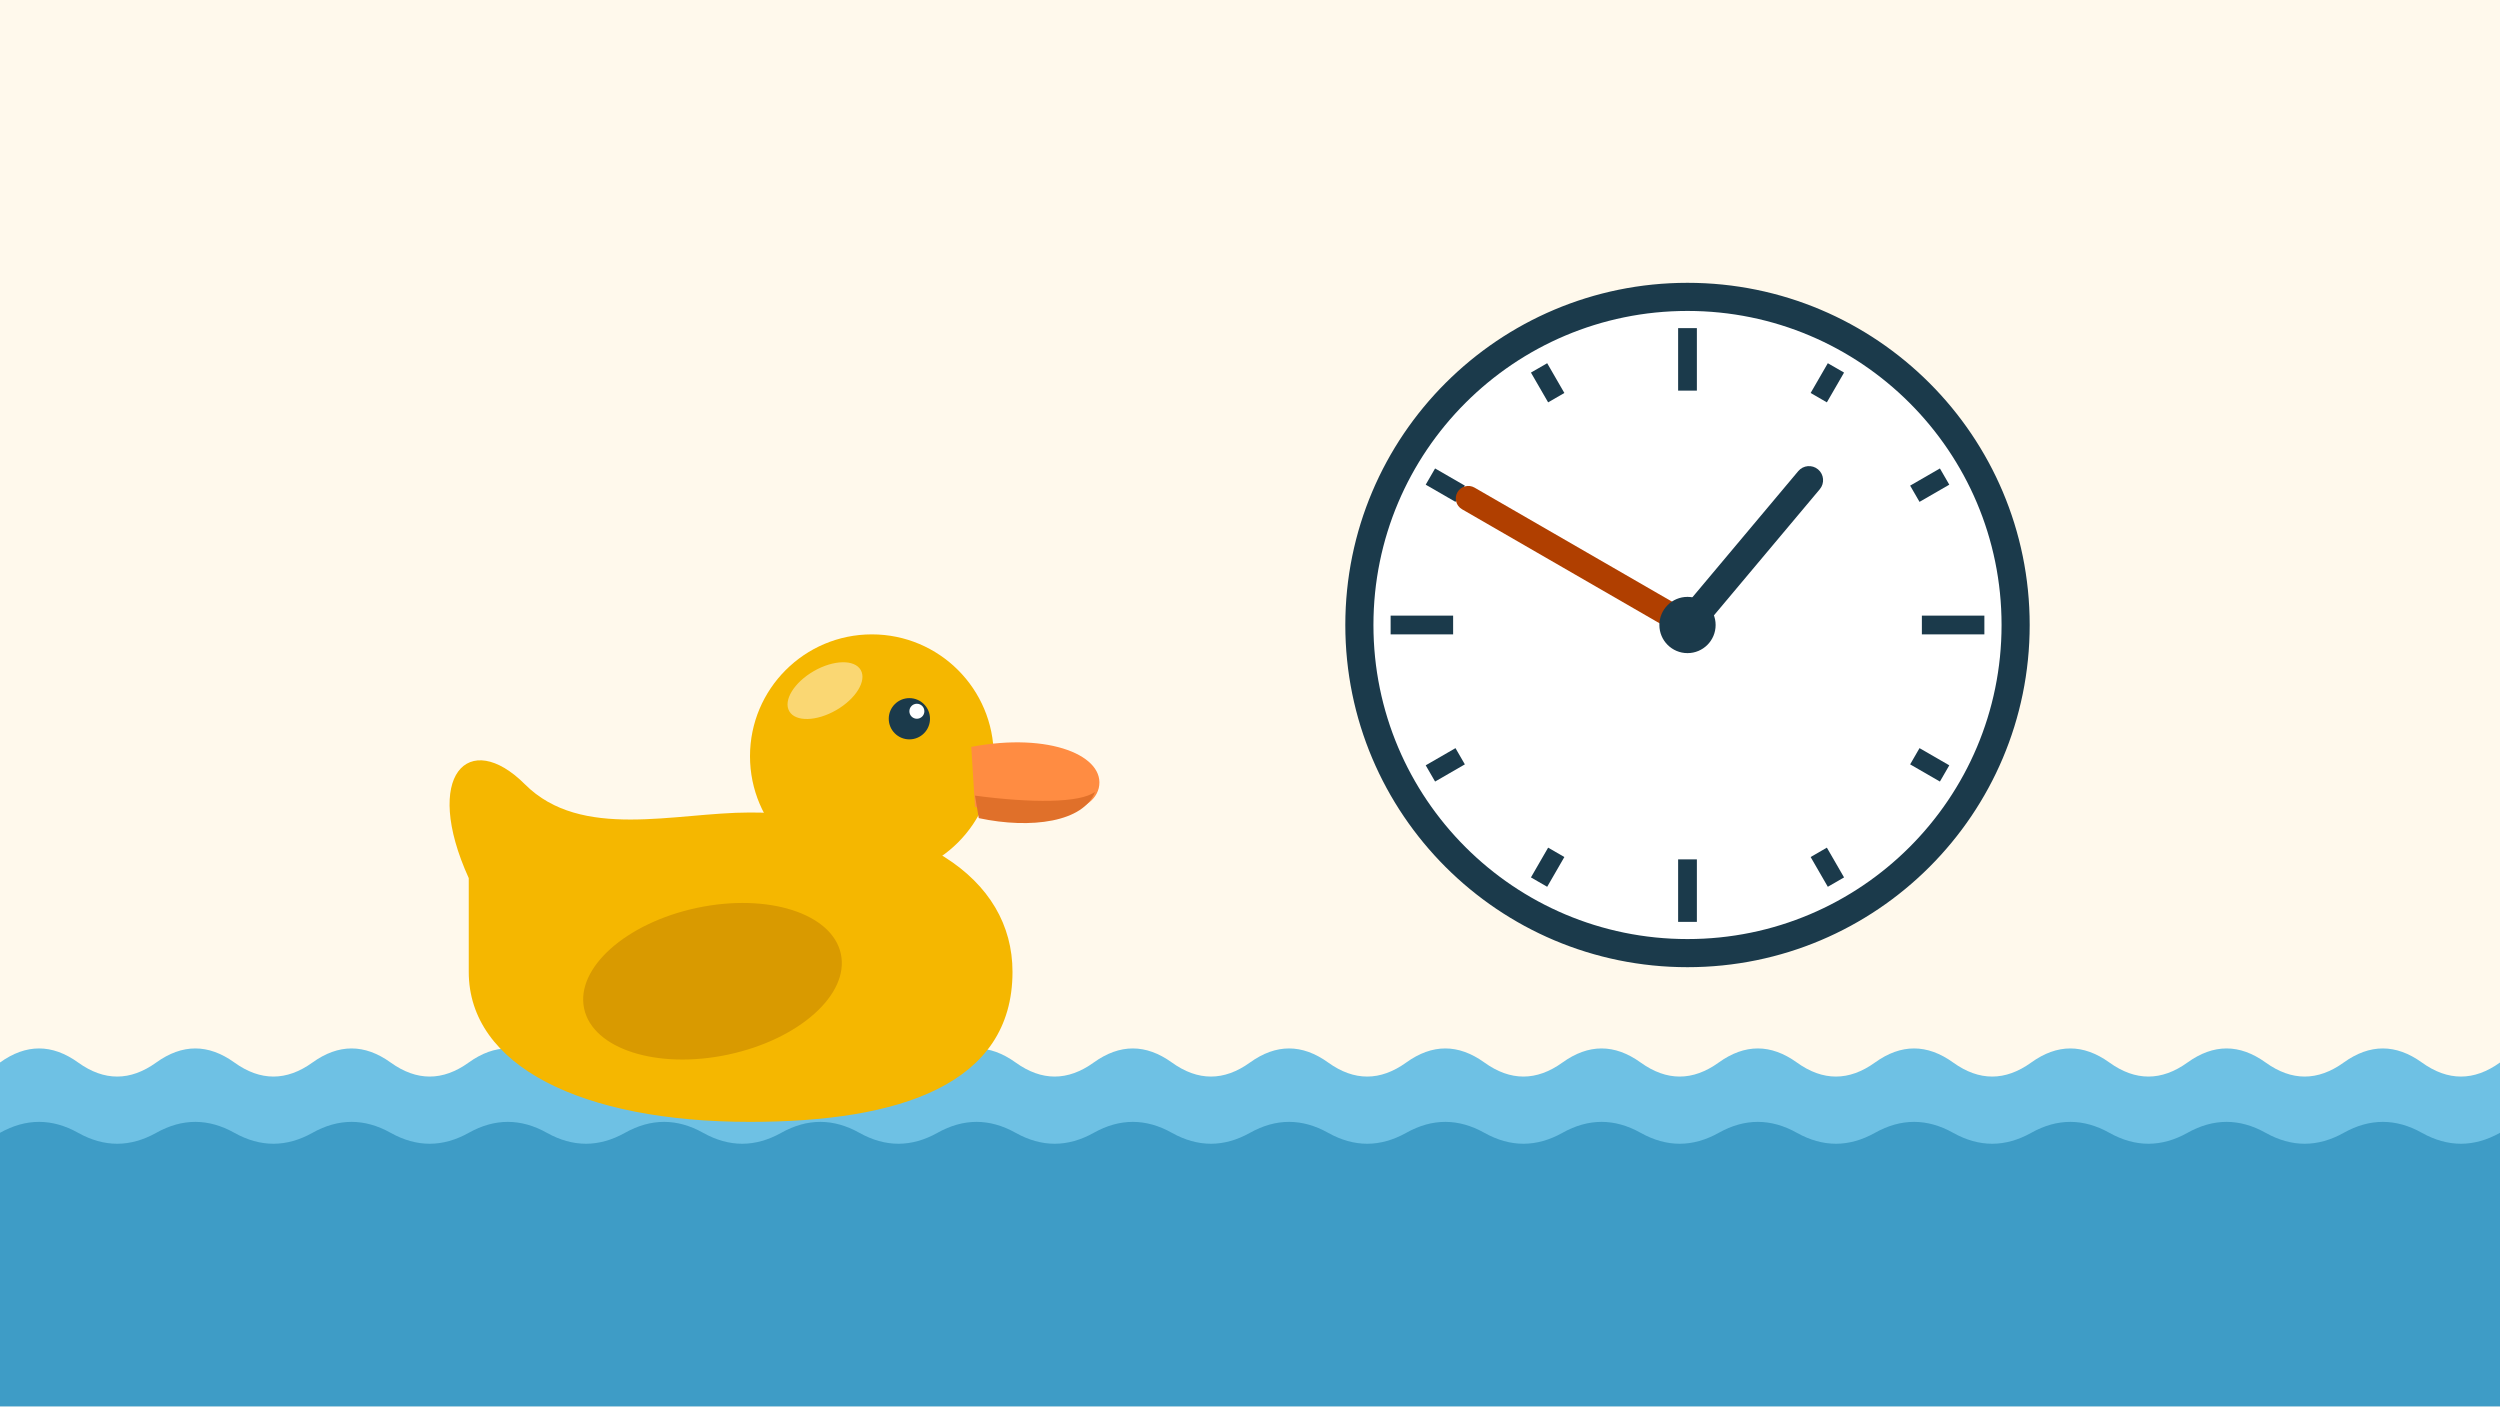
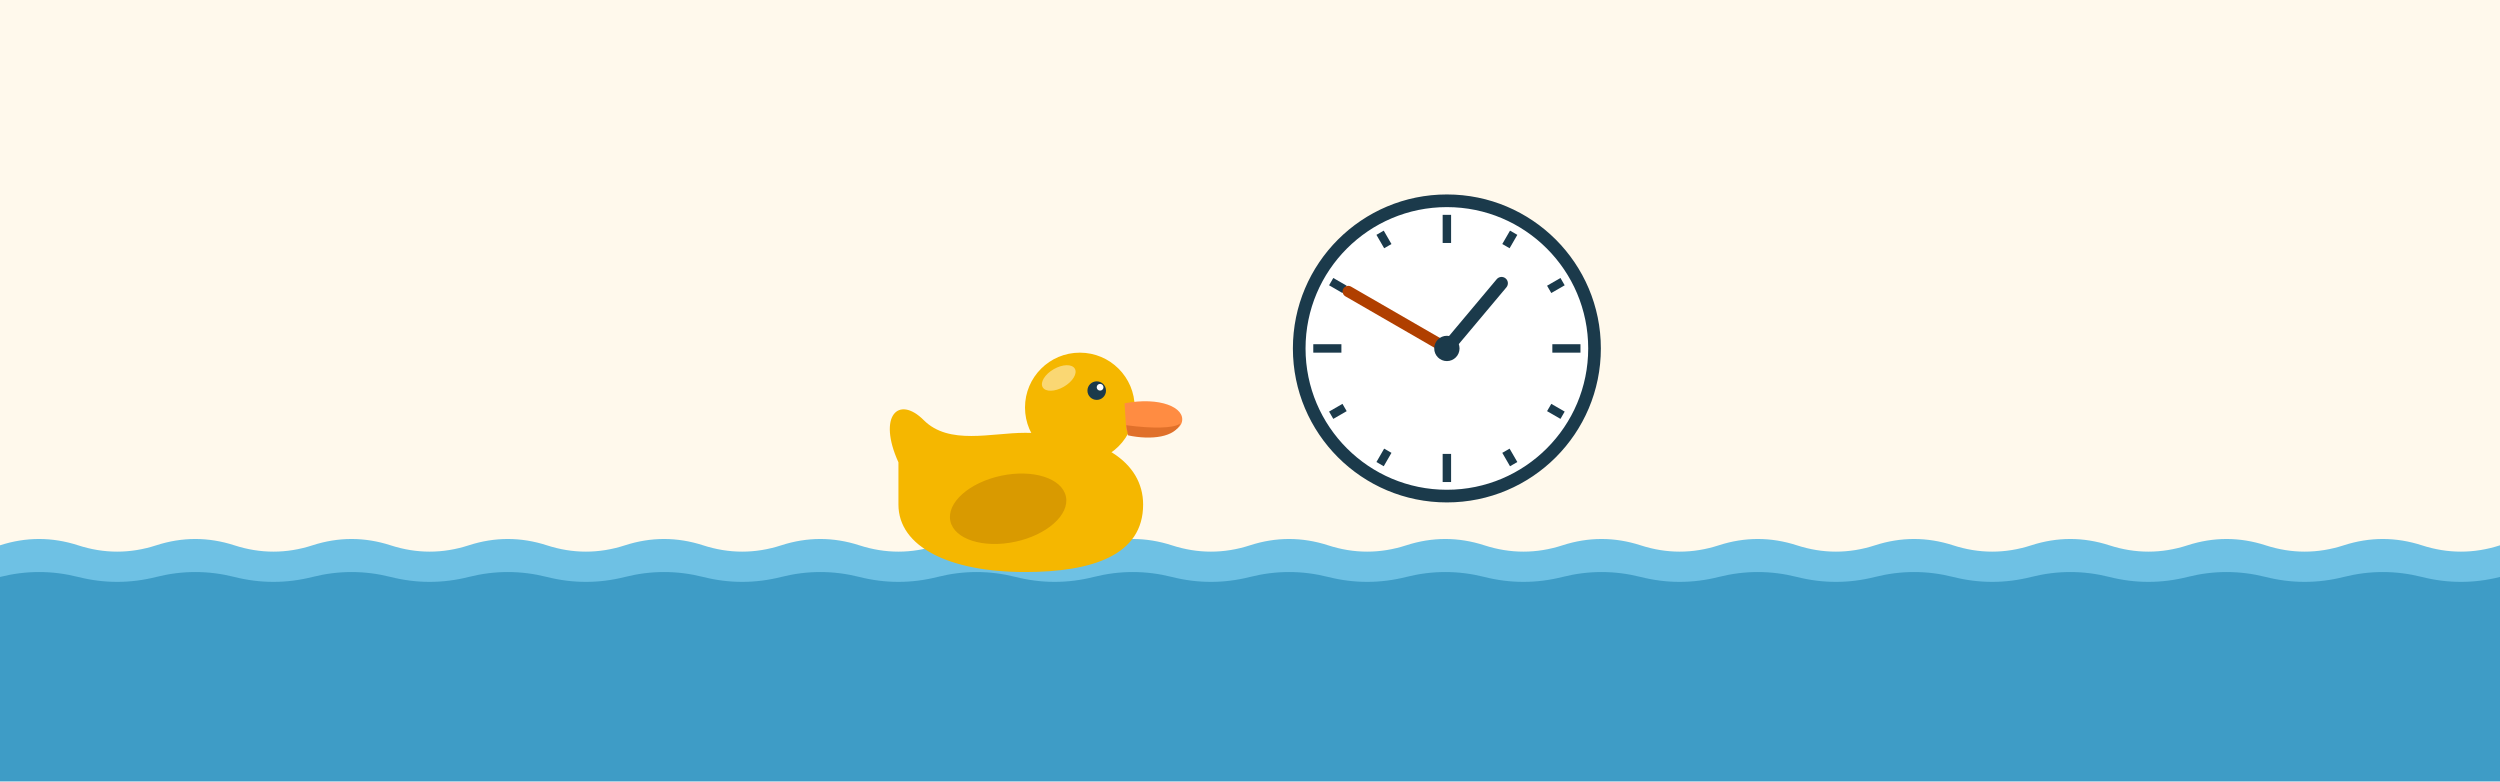
- <svg xmlns="http://www.w3.org/2000/svg" viewBox="0 0 1600 900" width="1600" height="900">
-   <rect width="1600" height="900" fill="#FFF9EC" />
-   <path d="M0 680 q25 -18 50 0 t50 0 q25 -18 50 0 t50 0 q25 -18 50 0 t50 0 q25 -18 50 0 t50 0 q25 -18 50 0 t50 0 q25 -18 50 0 t50 0 q25 -18 50 0 t50 0 q25 -18 50 0 t50 0 q25 -18 50 0 t50 0 q25 -18 50 0 t50 0 q25 -18 50 0 t50 0 q25 -18 50 0 t50 0 q25 -18 50 0 t50 0 q25 -18 50 0 t50 0 q25 -18 50 0 t50 0 q25 -18 50 0 t50 0 V900 H0Z" fill="#6EC1E4" />
-   <g transform="translate(1080 400)">
-     <circle r="210" fill="#FFFFFF" stroke="#1B3A4B" stroke-width="18" />
-     <rect x="-6" y="-190" width="12" height="40" fill="#1B3A4B" transform="rotate(0)" />
-     <rect x="-6" y="-190" width="12" height="22" fill="#1B3A4B" transform="rotate(30)" />
-     <rect x="-6" y="-190" width="12" height="22" fill="#1B3A4B" transform="rotate(60)" />
-     <rect x="-6" y="-190" width="12" height="40" fill="#1B3A4B" transform="rotate(90)" />
-     <rect x="-6" y="-190" width="12" height="22" fill="#1B3A4B" transform="rotate(120)" />
-     <rect x="-6" y="-190" width="12" height="22" fill="#1B3A4B" transform="rotate(150)" />
-     <rect x="-6" y="-190" width="12" height="40" fill="#1B3A4B" transform="rotate(180)" />
-     <rect x="-6" y="-190" width="12" height="22" fill="#1B3A4B" transform="rotate(210)" />
-     <rect x="-6" y="-190" width="12" height="22" fill="#1B3A4B" transform="rotate(240)" />
-     <rect x="-6" y="-190" width="12" height="40" fill="#1B3A4B" transform="rotate(270)" />
-     <rect x="-6" y="-190" width="12" height="22" fill="#1B3A4B" transform="rotate(300)" />
-     <rect x="-6" y="-190" width="12" height="22" fill="#1B3A4B" transform="rotate(330)" />
-     <rect x="-9" y="-130" width="18" height="140" rx="9" fill="#1B3A4B" transform="rotate(40)" />
-     <rect x="-8" y="-170" width="16" height="180" rx="8" fill="#B03F00" transform="rotate(-60)" />
-     <circle r="18" fill="#1B3A4B" />
+ <svg xmlns="http://www.w3.org/2000/svg" viewBox="0 0 1600 500" width="1600" height="500">
+   <rect width="1600" height="500" fill="#FFF9EC" />
+   <path d="M0 349 q25 -8.1 50 0 t50 0 q25 -8.1 50 0 t50 0 q25 -8.1 50 0 t50 0 q25 -8.1 50 0 t50 0 q25 -8.1 50 0 t50 0 q25 -8.1 50 0 t50 0 q25 -8.1 50 0 t50 0 q25 -8.1 50 0 t50 0 q25 -8.1 50 0 t50 0 q25 -8.1 50 0 t50 0 q25 -8.1 50 0 t50 0 q25 -8.1 50 0 t50 0 q25 -8.1 50 0 t50 0 q25 -8.1 50 0 t50 0 q25 -8.1 50 0 t50 0 q25 -8.1 50 0 t50 0 V500 H0Z" fill="#6EC1E4" />
+   <g transform="translate(440 43) scale(0.45)">
+     <g transform="translate(1080 400)">
+       <circle r="210" fill="#FFFFFF" stroke="#1B3A4B" stroke-width="18" />
+       <rect x="-6" y="-190" width="12" height="40" fill="#1B3A4B" transform="rotate(0)" />
+       <rect x="-6" y="-190" width="12" height="22" fill="#1B3A4B" transform="rotate(30)" />
+       <rect x="-6" y="-190" width="12" height="22" fill="#1B3A4B" transform="rotate(60)" />
+       <rect x="-6" y="-190" width="12" height="40" fill="#1B3A4B" transform="rotate(90)" />
+       <rect x="-6" y="-190" width="12" height="22" fill="#1B3A4B" transform="rotate(120)" />
+       <rect x="-6" y="-190" width="12" height="22" fill="#1B3A4B" transform="rotate(150)" />
+       <rect x="-6" y="-190" width="12" height="40" fill="#1B3A4B" transform="rotate(180)" />
+       <rect x="-6" y="-190" width="12" height="22" fill="#1B3A4B" transform="rotate(210)" />
+       <rect x="-6" y="-190" width="12" height="22" fill="#1B3A4B" transform="rotate(240)" />
+       <rect x="-6" y="-190" width="12" height="40" fill="#1B3A4B" transform="rotate(270)" />
+       <rect x="-6" y="-190" width="12" height="22" fill="#1B3A4B" transform="rotate(300)" />
+       <rect x="-6" y="-190" width="12" height="22" fill="#1B3A4B" transform="rotate(330)" />
+       <rect x="-9" y="-130" width="18" height="140" rx="9" fill="#1B3A4B" transform="rotate(40)" />
+       <rect x="-8" y="-170" width="16" height="180" rx="8" fill="#B03F00" transform="rotate(-60)" />
+       <circle r="18" fill="#1B3A4B" />
+     </g>
+     <g transform="translate(480 610) scale(1.2 1.2)">
+       <path d="M-150-40C-175-95-150-120-120-90-90-60-40-75 0-75 90-75 140-40 140 10 140 70 80 90 0 90-90 90-150 60-150 10Z" fill="#F5B700" />
+       <ellipse cx="-20" cy="15" rx="70" ry="40" fill="#D99A00" transform="rotate(-12 -20 15)" />
+       <circle cx="65" cy="-105" r="65" fill="#F5B700" />
+       <path d="M118-110C160-118 190-105 186-88 182-72 150-70 120-78Z" fill="#FF8C42" />
+       <path d="M120-84C150-80 176-80 184-86 178-70 150-66 122-72Z" fill="#E0702A" />
+       <circle cx="85" cy="-125" r="11" fill="#1B3A4B" />
+       <circle cx="89" cy="-129" r="4" fill="#FFFFFF" />
+       <ellipse cx="40" cy="-140" rx="22" ry="12" fill="#FFFFFF" opacity=".45" transform="rotate(-30 40 -140)" />
+     </g>
  </g>
-   <g transform="translate(480 610) scale(1.2 1.2)">
-     <path d="M-150-40C-175-95-150-120-120-90-90-60-40-75 0-75 90-75 140-40 140 10 140 70 80 90 0 90-90 90-150 60-150 10Z" fill="#F5B700" />
-     <ellipse cx="-20" cy="15" rx="70" ry="40" fill="#D99A00" transform="rotate(-12 -20 15)" />
-     <circle cx="65" cy="-105" r="65" fill="#F5B700" />
-     <path d="M118-110C160-118 190-105 186-88 182-72 150-70 120-78Z" fill="#FF8C42" />
-     <path d="M120-84C150-80 176-80 184-86 178-70 150-66 122-72Z" fill="#E0702A" />
-     <circle cx="85" cy="-125" r="11" fill="#1B3A4B" />
-     <circle cx="89" cy="-129" r="4" fill="#FFFFFF" />
-     <ellipse cx="40" cy="-140" rx="22" ry="12" fill="#FFFFFF" opacity=".45" transform="rotate(-30 40 -140)" />
-   </g>
-   <path d="M0 725 q25 -14 50 0 t50 0 q25 -14 50 0 t50 0 q25 -14 50 0 t50 0 q25 -14 50 0 t50 0 q25 -14 50 0 t50 0 q25 -14 50 0 t50 0 q25 -14 50 0 t50 0 q25 -14 50 0 t50 0 q25 -14 50 0 t50 0 q25 -14 50 0 t50 0 q25 -14 50 0 t50 0 q25 -14 50 0 t50 0 q25 -14 50 0 t50 0 q25 -14 50 0 t50 0 q25 -14 50 0 t50 0 q25 -14 50 0 t50 0 V900 H0Z" fill="#3E9CC6" />
+   <path d="M0 369.25 q25 -6.3 50 0 t50 0 q25 -6.3 50 0 t50 0 q25 -6.3 50 0 t50 0 q25 -6.3 50 0 t50 0 q25 -6.3 50 0 t50 0 q25 -6.3 50 0 t50 0 q25 -6.3 50 0 t50 0 q25 -6.3 50 0 t50 0 q25 -6.3 50 0 t50 0 q25 -6.3 50 0 t50 0 q25 -6.3 50 0 t50 0 q25 -6.3 50 0 t50 0 q25 -6.3 50 0 t50 0 q25 -6.3 50 0 t50 0 q25 -6.3 50 0 t50 0 q25 -6.3 50 0 t50 0 V500 H0Z" fill="#3E9CC6" />
</svg>
